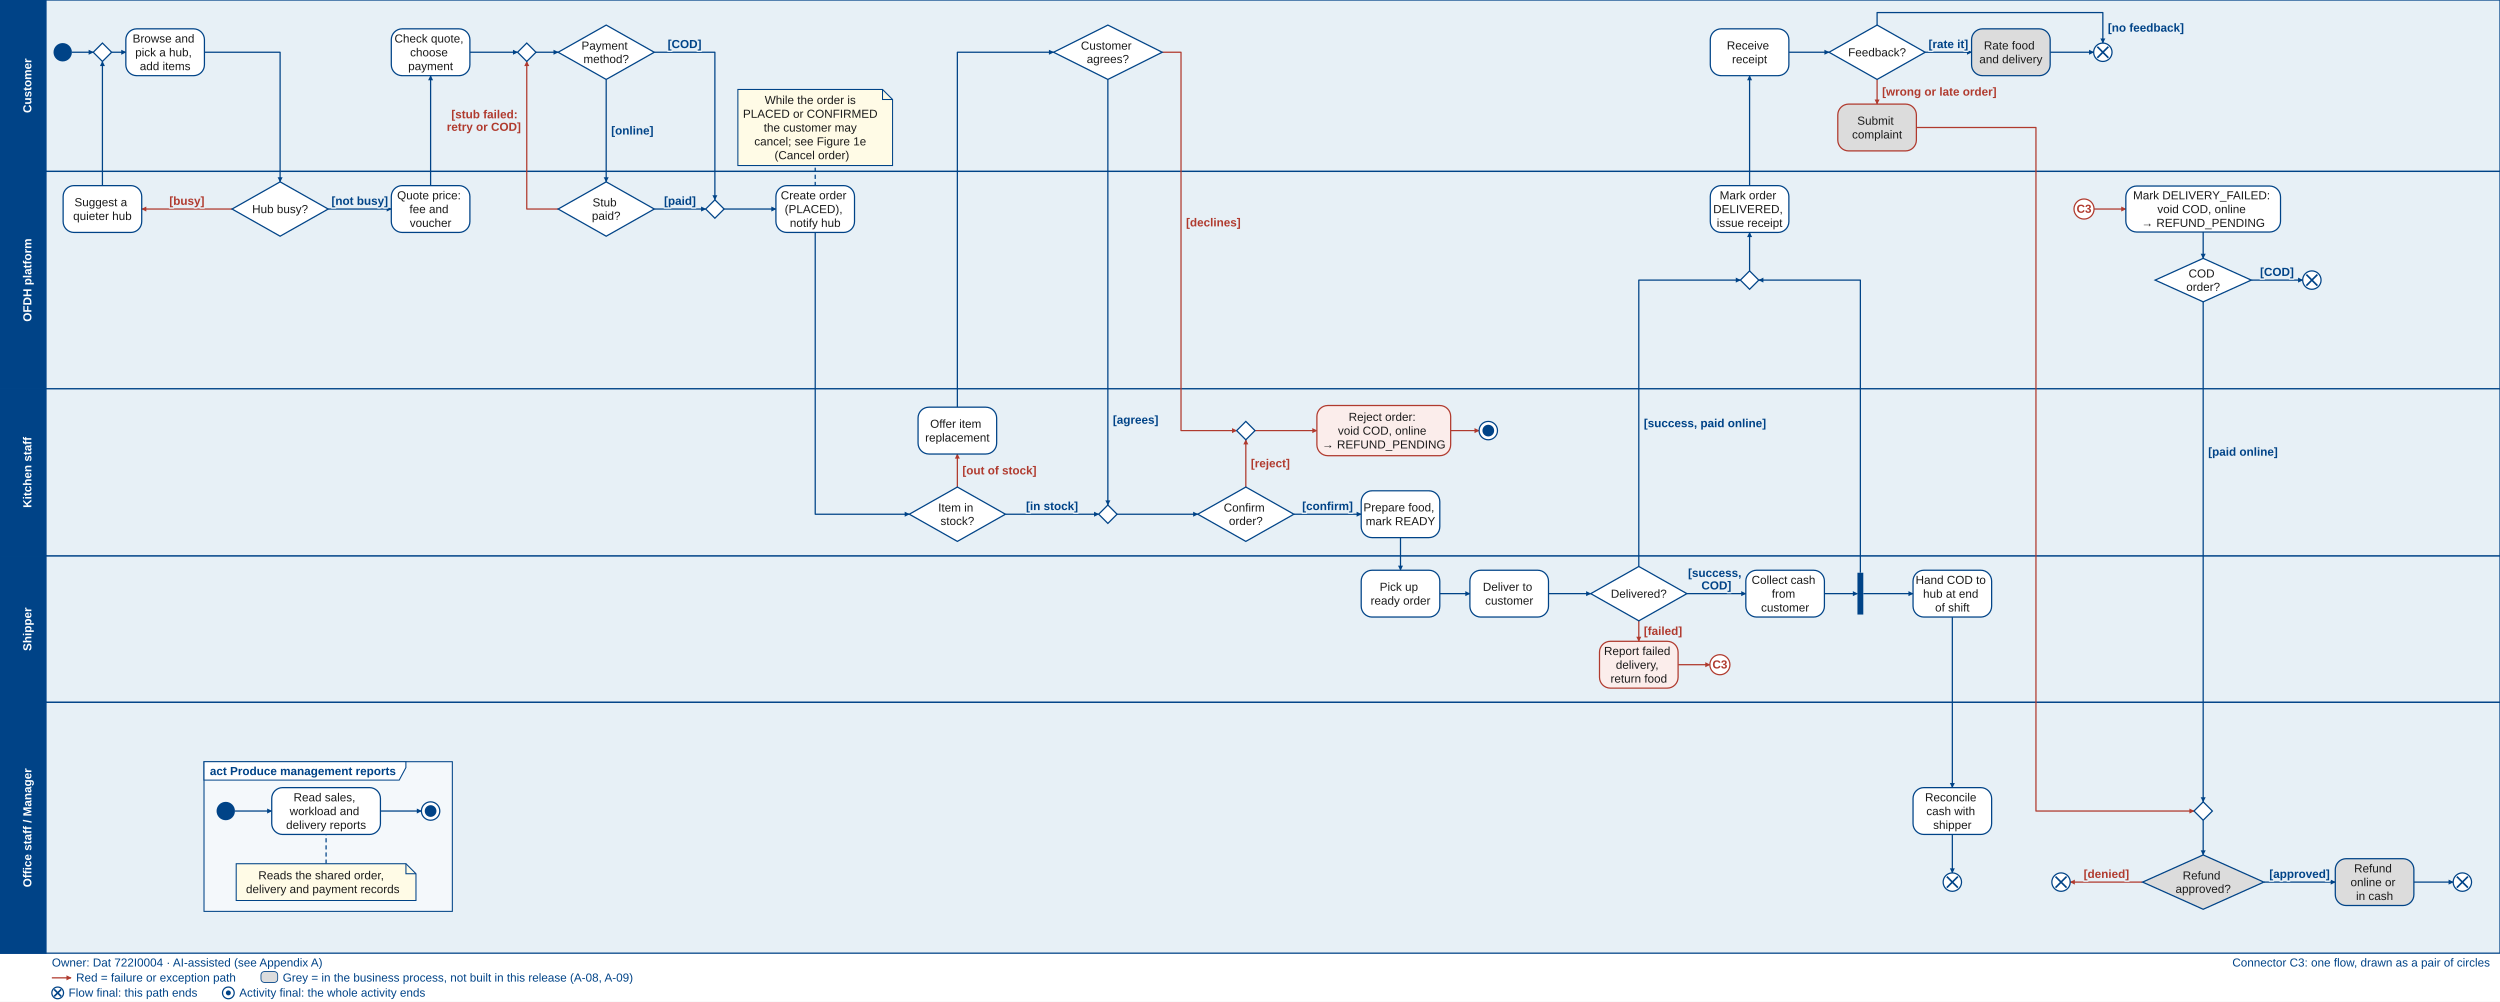
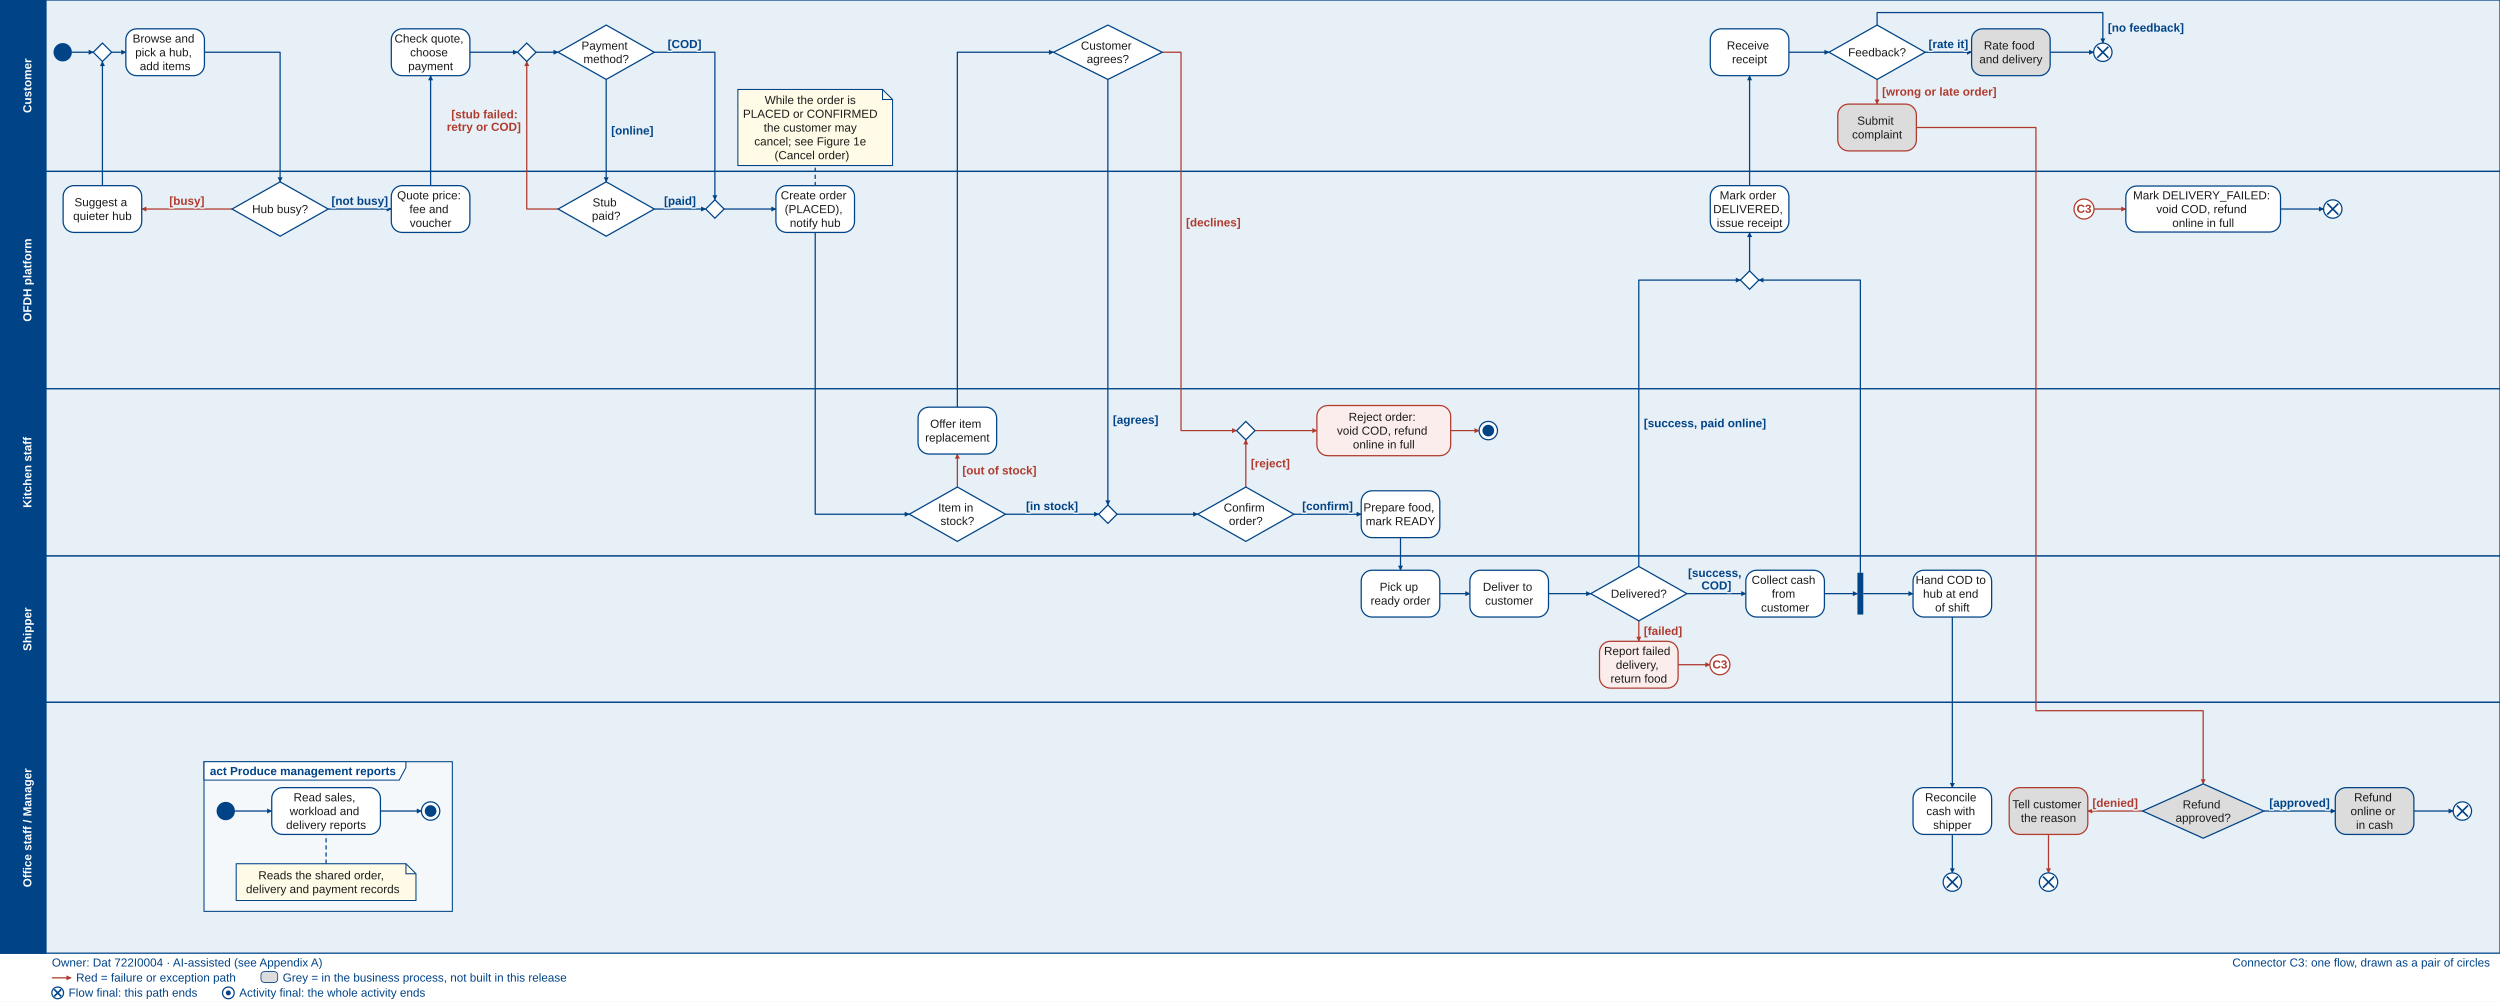
<svg xmlns="http://www.w3.org/2000/svg" width="5980" height="2396" viewBox="-20 0 5980 2396">
  <defs>
    <marker id="ab" viewBox="0 0 12 12" refX="11" refY="6" markerWidth="12" markerHeight="12" markerUnits="userSpaceOnUse" orient="auto">
      <path d="M0,0 L12,6 L0,12 z" fill="#004387" />
    </marker>
    <marker id="ar" viewBox="0 0 12 12" refX="11" refY="6" markerWidth="12" markerHeight="12" markerUnits="userSpaceOnUse" orient="auto">
      <path d="M0,0 L12,6 L0,12 z" fill="#B03A2E" />
    </marker>
  </defs>
  <rect x="-20" y="0" width="5980" height="2396" fill="#FFFFFF" />
  <rect x="-20" y="0" width="5980" height="410" fill="#E7F0F6" stroke="#004387" stroke-width="3" />
  <rect x="-20" y="0" width="110" height="410" fill="#004387" stroke="#004387" stroke-width="3" />
  <text transform="translate(45.0,205.0) rotate(-90)" font-family="Arial, Helvetica, sans-serif" font-size="28" font-weight="bold" fill="#FFFFFF" text-anchor="middle">
    <tspan x="0" dy="10.0">Customer</tspan>
  </text>
  <rect x="-20" y="410" width="5980" height="520" fill="#E7F0F6" stroke="#004387" stroke-width="3" />
  <rect x="-20" y="410" width="110" height="520" fill="#004387" stroke="#004387" stroke-width="3" />
  <text transform="translate(45.0,670.0) rotate(-90)" font-family="Arial, Helvetica, sans-serif" font-size="28" font-weight="bold" fill="#FFFFFF" text-anchor="middle">
    <tspan x="0" dy="10.0">OFDH platform</tspan>
  </text>
  <rect x="-20" y="930" width="5980" height="400" fill="#E7F0F6" stroke="#004387" stroke-width="3" />
  <rect x="-20" y="930" width="110" height="400" fill="#004387" stroke="#004387" stroke-width="3" />
  <text transform="translate(45.0,1130.0) rotate(-90)" font-family="Arial, Helvetica, sans-serif" font-size="28" font-weight="bold" fill="#FFFFFF" text-anchor="middle">
    <tspan x="0" dy="10.0">Kitchen staff</tspan>
  </text>
  <rect x="-20" y="1330" width="5980" height="350" fill="#E7F0F6" stroke="#004387" stroke-width="3" />
  <rect x="-20" y="1330" width="110" height="350" fill="#004387" stroke="#004387" stroke-width="3" />
  <text transform="translate(45.0,1505.0) rotate(-90)" font-family="Arial, Helvetica, sans-serif" font-size="28" font-weight="bold" fill="#FFFFFF" text-anchor="middle">
    <tspan x="0" dy="10.0">Shipper</tspan>
  </text>
  <rect x="-20" y="1680" width="5980" height="600" fill="#E7F0F6" stroke="#004387" stroke-width="3" />
  <rect x="-20" y="1680" width="110" height="600" fill="#004387" stroke="#004387" stroke-width="3" />
  <text transform="translate(45.0,1980.0) rotate(-90)" font-family="Arial, Helvetica, sans-serif" font-size="28" font-weight="bold" fill="#FFFFFF" text-anchor="middle">
    <tspan x="0" dy="10.0">Office staff / Manager</tspan>
  </text>
  <rect x="468.0" y="1822.0" width="594.0" height="358.0" fill="#FFFFFF" fill-opacity="0.55" stroke="#004387" stroke-width="2.5" />
  <polygon points="468.0,1822.0 950.891,1822.0 950.891,1836.0 934.891,1866.0 468.0,1866.0" fill="#FFFFFF" stroke="#004387" stroke-width="2.5" />
  <text x="482.0" y="1854.0" font-family="Arial, Helvetica, sans-serif" font-size="28" font-weight="bold" fill="#004387">act  Produce management reports</text>
  <path d="M152.0,125.0 L203.0,125.0" fill="none" stroke="#004387" stroke-width="3" marker-end="url(#ab)" stroke-linejoin="round" />
  <path d="M247.0,125.0 L281.0,125.0" fill="none" stroke="#004387" stroke-width="3" marker-end="url(#ab)" stroke-linejoin="round" />
  <path d="M469.0,125.0 L650.0,125.0 L650.0,435.0" fill="none" stroke="#004387" stroke-width="3" marker-end="url(#ab)" stroke-linejoin="round" />
  <path d="M535.0,500.0 L319.0,500.0" fill="none" stroke="#B03A2E" stroke-width="3" marker-end="url(#ar)" stroke-linejoin="round" />
  <path d="M225.0,444.0 L225.0,147.0" fill="none" stroke="#004387" stroke-width="3" marker-end="url(#ab)" stroke-linejoin="round" />
  <path d="M765.0,500.0 L916.0,500.0" fill="none" stroke="#004387" stroke-width="3" marker-end="url(#ab)" stroke-linejoin="round" />
  <path d="M1010.0,444.0 L1010.0,181.0" fill="none" stroke="#004387" stroke-width="3" marker-end="url(#ab)" stroke-linejoin="round" />
  <path d="M1104.0,125.0 L1218.0,125.0" fill="none" stroke="#004387" stroke-width="3" marker-end="url(#ab)" stroke-linejoin="round" />
  <path d="M1262.0,125.0 L1315.0,125.0" fill="none" stroke="#004387" stroke-width="3" marker-end="url(#ab)" stroke-linejoin="round" />
  <path d="M1430.0,190.0 L1430.0,435.0" fill="none" stroke="#004387" stroke-width="3" marker-end="url(#ab)" stroke-linejoin="round" />
  <path d="M1315.0,500.0 L1240.0,500.0 L1240.0,147.0" fill="none" stroke="#B03A2E" stroke-width="3" marker-end="url(#ar)" stroke-linejoin="round" />
  <path d="M1545.0,125.0 L1690.0,125.0 L1690.0,478.0" fill="none" stroke="#004387" stroke-width="3" marker-end="url(#ab)" stroke-linejoin="round" />
  <path d="M1545.0,500.0 L1668.0,500.0" fill="none" stroke="#004387" stroke-width="3" marker-end="url(#ab)" stroke-linejoin="round" />
  <path d="M1712.0,500.0 L1836.0,500.0" fill="none" stroke="#004387" stroke-width="3" marker-end="url(#ab)" stroke-linejoin="round" />
  <path d="M1930.0,214.0 L1930.0,556.0" fill="none" stroke="#004387" stroke-width="3" stroke-dasharray="10 7" stroke-linejoin="round" />
  <path d="M1930.0,556.0 L1930.0,1230.0 L2155.0,1230.0" fill="none" stroke="#004387" stroke-width="3" marker-end="url(#ab)" stroke-linejoin="round" />
  <path d="M2270.0,1165.0 L2270.0,1086.0" fill="none" stroke="#B03A2E" stroke-width="3" marker-end="url(#ar)" stroke-linejoin="round" />
  <path d="M2270.0,974.0 L2270.0,125.0 L2500.0,125.0" fill="none" stroke="#004387" stroke-width="3" marker-end="url(#ab)" stroke-linejoin="round" />
  <path d="M2385.0,1230.0 L2608.0,1230.0" fill="none" stroke="#004387" stroke-width="3" marker-end="url(#ab)" stroke-linejoin="round" />
  <path d="M2630.0,190.0 L2630.0,1208.0" fill="none" stroke="#004387" stroke-width="3" marker-end="url(#ab)" stroke-linejoin="round" />
  <path d="M2760.0,125.0 L2805.0,125.0 L2805.0,1030.0 L2938.0,1030.0" fill="none" stroke="#B03A2E" stroke-width="3" marker-end="url(#ar)" stroke-linejoin="round" />
  <path d="M2652.0,1230.0 L2845.0,1230.0" fill="none" stroke="#004387" stroke-width="3" marker-end="url(#ab)" stroke-linejoin="round" />
  <path d="M2960.0,1165.0 L2960.0,1052.0" fill="none" stroke="#B03A2E" stroke-width="3" marker-end="url(#ar)" stroke-linejoin="round" />
  <path d="M2982.0,1030.0 L3130.0,1030.0" fill="none" stroke="#B03A2E" stroke-width="3" marker-end="url(#ar)" stroke-linejoin="round" />
  <path d="M3450.0,1030.0 L3518.0,1030.0" fill="none" stroke="#B03A2E" stroke-width="3" marker-end="url(#ar)" stroke-linejoin="round" />
  <path d="M3075.0,1230.0 L3236.0,1230.0" fill="none" stroke="#004387" stroke-width="3" marker-end="url(#ab)" stroke-linejoin="round" />
  <path d="M3330.0,1286.0 L3330.0,1364.0" fill="none" stroke="#004387" stroke-width="3" marker-end="url(#ab)" stroke-linejoin="round" />
  <path d="M3424.0,1420.0 L3496.0,1420.0" fill="none" stroke="#004387" stroke-width="3" marker-end="url(#ab)" stroke-linejoin="round" />
  <path d="M3684.0,1420.0 L3785.0,1420.0" fill="none" stroke="#004387" stroke-width="3" marker-end="url(#ab)" stroke-linejoin="round" />
  <path d="M4015.0,1420.0 L4156.0,1420.0" fill="none" stroke="#004387" stroke-width="3" marker-end="url(#ab)" stroke-linejoin="round" />
  <path d="M3900.0,1355.0 L3900.0,670.0 L4143.0,670.0" fill="none" stroke="#004387" stroke-width="3" marker-end="url(#ab)" stroke-linejoin="round" />
  <path d="M3900.0,1485.0 L3900.0,1534.0" fill="none" stroke="#B03A2E" stroke-width="3" marker-end="url(#ar)" stroke-linejoin="round" />
  <path d="M4344.0,1420.0 L4423.0,1420.0" fill="none" stroke="#004387" stroke-width="3" marker-end="url(#ab)" stroke-linejoin="round" />
  <path d="M4437.0,1420.0 L4556.0,1420.0" fill="none" stroke="#004387" stroke-width="3" marker-end="url(#ab)" stroke-linejoin="round" />
  <path d="M4430.0,1370.0 L4430.0,670.0 L4187.0,670.0" fill="none" stroke="#004387" stroke-width="3" marker-end="url(#ab)" stroke-linejoin="round" />
  <path d="M4650.0,1476.0 L4650.0,1884.0" fill="none" stroke="#004387" stroke-width="3" marker-end="url(#ab)" stroke-linejoin="round" />
  <path d="M4650.0,1996.0 L4650.0,2088.0" fill="none" stroke="#004387" stroke-width="3" marker-end="url(#ab)" stroke-linejoin="round" />
  <path d="M3994.0,1590.0 L4070.0,1590.0" fill="none" stroke="#B03A2E" stroke-width="3" marker-end="url(#ar)" stroke-linejoin="round" />
  <path d="M4989.0,500.0 L5065.0,500.0" fill="none" stroke="#B03A2E" stroke-width="3" marker-end="url(#ar)" stroke-linejoin="round" />
  <path d="M4165.0,648.0 L4165.0,556.0" fill="none" stroke="#004387" stroke-width="3" marker-end="url(#ab)" stroke-linejoin="round" />
  <path d="M4165.0,444.0 L4165.0,181.0" fill="none" stroke="#004387" stroke-width="3" marker-end="url(#ab)" stroke-linejoin="round" />
  <path d="M4259.0,125.0 L4355.0,125.0" fill="none" stroke="#004387" stroke-width="3" marker-end="url(#ab)" stroke-linejoin="round" />
  <path d="M4585.0,125.0 L4696.0,125.0" fill="none" stroke="#004387" stroke-width="3" marker-end="url(#ab)" stroke-linejoin="round" />
  <path d="M4884.0,125.0 L4988.0,125.0" fill="none" stroke="#004387" stroke-width="3" marker-end="url(#ab)" stroke-linejoin="round" />
  <path d="M4470.0,60.0 L4470.0,30.0 L5010.0,30.0 L5010.0,103.0" fill="none" stroke="#004387" stroke-width="3" marker-end="url(#ab)" stroke-linejoin="round" />
  <path d="M4470.0,190.0 L4470.0,249.0" fill="none" stroke="#B03A2E" stroke-width="3" marker-end="url(#ar)" stroke-linejoin="round" />
-   <path d="M4564.0,305.0 L4850.0,305.0 L4850.0,1940.0 L5228.0,1940.0" fill="none" stroke="#B03A2E" stroke-width="3" marker-end="url(#ar)" stroke-linejoin="round" />
-   <path d="M5250.0,555.0 L5250.0,618.0" fill="none" stroke="#004387" stroke-width="3" marker-end="url(#ab)" stroke-linejoin="round" />
-   <path d="M5365.0,670.0 L5488.0,670.0" fill="none" stroke="#004387" stroke-width="3" marker-end="url(#ab)" stroke-linejoin="round" />
-   <path d="M5250.0,722.0 L5250.0,1918.0" fill="none" stroke="#004387" stroke-width="3" marker-end="url(#ab)" stroke-linejoin="round" />
-   <path d="M5250.0,1962.0 L5250.0,2045.0" fill="none" stroke="#004387" stroke-width="3" marker-end="url(#ab)" stroke-linejoin="round" />
-   <path d="M5395.0,2110.0 L5566.0,2110.0" fill="none" stroke="#004387" stroke-width="3" marker-end="url(#ab)" stroke-linejoin="round" />
-   <path d="M5754.0,2110.0 L5848.0,2110.0" fill="none" stroke="#004387" stroke-width="3" marker-end="url(#ab)" stroke-linejoin="round" />
-   <path d="M5105.0,2110.0 L4932.0,2110.0" fill="none" stroke="#B03A2E" stroke-width="3" marker-end="url(#ar)" stroke-linejoin="round" />
+   <path d="M4564.0,305.0 L4850.0,305.0 L4850.0,1700.0 L5250.0,1700.0 L5250.0,1875.0" fill="none" stroke="#B03A2E" stroke-width="3" marker-end="url(#ar)" stroke-linejoin="round" />
+   <path d="M5435.0,500.0 L5538.0,500.0" fill="none" stroke="#004387" stroke-width="3" marker-end="url(#ab)" stroke-linejoin="round" />
+   <path d="M5395.0,1940.0 L5566.0,1940.0" fill="none" stroke="#004387" stroke-width="3" marker-end="url(#ab)" stroke-linejoin="round" />
+   <path d="M5754.0,1940.0 L5848.0,1940.0" fill="none" stroke="#004387" stroke-width="3" marker-end="url(#ab)" stroke-linejoin="round" />
+   <path d="M5105.0,1940.0 L4974.0,1940.0" fill="none" stroke="#B03A2E" stroke-width="3" marker-end="url(#ar)" stroke-linejoin="round" />
+   <path d="M4880.0,1996.0 L4880.0,2088.0" fill="none" stroke="#B03A2E" stroke-width="3" marker-end="url(#ar)" stroke-linejoin="round" />
  <path d="M542.0,1940.0 L630.0,1940.0" fill="none" stroke="#004387" stroke-width="3" marker-end="url(#ab)" stroke-linejoin="round" />
  <path d="M890.0,1940.0 L988.0,1940.0" fill="none" stroke="#004387" stroke-width="3" marker-end="url(#ab)" stroke-linejoin="round" />
  <path d="M760.0,2066.0 L760.0,1996.0" fill="none" stroke="#004387" stroke-width="3" stroke-dasharray="10 7" stroke-linejoin="round" />
  <circle cx="130" cy="125" r="22.0" fill="#004387" />
  <polygon points="225,103.0 247.0,125 225,147.0 203.0,125" fill="#FFFFFF" stroke="#004387" stroke-width="3" />
  <rect x="281.0" y="69.0" width="188" height="112" rx="26" fill="#FFFFFF" stroke="#004387" stroke-width="3" />
  <text x="375" y="101.8" font-family="Arial, Helvetica, sans-serif" font-size="28" fill="#1B1B1B" text-anchor="middle" font-weight="normal">
    <tspan x="375" dy="0">Browse and</tspan>
    <tspan x="375" dy="33">pick a hub,</tspan>
    <tspan x="375" dy="33">add items</tspan>
  </text>
  <rect x="131.0" y="444.0" width="188" height="112" rx="26" fill="#FFFFFF" stroke="#004387" stroke-width="3" />
  <text x="225" y="493.3" font-family="Arial, Helvetica, sans-serif" font-size="28" fill="#1B1B1B" text-anchor="middle" font-weight="normal">
    <tspan x="225" dy="0">Suggest a</tspan>
    <tspan x="225" dy="33">quieter hub</tspan>
  </text>
  <polygon points="650,435.0 765.0,500 650,565.0 535.0,500" fill="#FFFFFF" stroke="#004387" stroke-width="3" />
  <text x="650" y="509.8" font-family="Arial, Helvetica, sans-serif" font-size="28" fill="#1B1B1B" text-anchor="middle" font-weight="normal">
    <tspan x="650" dy="0">Hub busy?</tspan>
  </text>
  <rect x="916.0" y="444.0" width="188" height="112" rx="26" fill="#FFFFFF" stroke="#004387" stroke-width="3" />
  <text x="1010" y="476.8" font-family="Arial, Helvetica, sans-serif" font-size="28" fill="#1B1B1B" text-anchor="middle" font-weight="normal">
    <tspan x="1010" dy="0">Quote price:</tspan>
    <tspan x="1010" dy="33">fee and</tspan>
    <tspan x="1010" dy="33">voucher</tspan>
  </text>
  <rect x="916.0" y="69.0" width="188" height="112" rx="26" fill="#FFFFFF" stroke="#004387" stroke-width="3" />
  <text x="1010" y="101.8" font-family="Arial, Helvetica, sans-serif" font-size="28" fill="#1B1B1B" text-anchor="middle" font-weight="normal">
    <tspan x="1010" dy="0">Check quote,</tspan>
    <tspan x="1010" dy="33">choose</tspan>
    <tspan x="1010" dy="33">payment</tspan>
  </text>
  <polygon points="1240,103.0 1262.0,125 1240,147.0 1218.0,125" fill="#FFFFFF" stroke="#004387" stroke-width="3" />
  <polygon points="1430,60.0 1545.0,125 1430,190.0 1315.0,125" fill="#FFFFFF" stroke="#004387" stroke-width="3" />
  <text x="1430" y="118.8" font-family="Arial, Helvetica, sans-serif" font-size="28" fill="#1B1B1B" text-anchor="middle" font-weight="normal">
    <tspan x="1430" dy="0">Payment</tspan>
    <tspan x="1430" dy="32">method?</tspan>
  </text>
  <polygon points="1430,435.0 1545.0,500 1430,565.0 1315.0,500" fill="#FFFFFF" stroke="#004387" stroke-width="3" />
  <text x="1430" y="493.8" font-family="Arial, Helvetica, sans-serif" font-size="28" fill="#1B1B1B" text-anchor="middle" font-weight="normal">
    <tspan x="1430" dy="0">Stub</tspan>
    <tspan x="1430" dy="32">paid?</tspan>
  </text>
  <polygon points="1690,478.0 1712.0,500 1690,522.0 1668.0,500" fill="#FFFFFF" stroke="#004387" stroke-width="3" />
  <rect x="1836.0" y="444.0" width="188" height="112" rx="26" fill="#FFFFFF" stroke="#004387" stroke-width="3" />
  <text x="1930" y="476.8" font-family="Arial, Helvetica, sans-serif" font-size="28" fill="#1B1B1B" text-anchor="middle" font-weight="normal">
    <tspan x="1930" dy="0">Create order</tspan>
    <tspan x="1930" dy="33">(PLACED),</tspan>
    <tspan x="1930" dy="33">notify hub</tspan>
  </text>
  <polygon points="1745.0,214.0 2091.0,214.0 2115.0,238.0 2115.0,396.0 1745.0,396.0" fill="#FFFBE6" stroke="#004387" stroke-width="2.5" />
  <path d="M2091.0,214.0 L2091.0,238.0 L2115.0,238.0" fill="none" stroke="#004387" stroke-width="2.5" />
  <text x="1922" y="248.8" font-family="Arial, Helvetica, sans-serif" font-size="28" fill="#1B1B1B" text-anchor="middle" font-weight="normal">
    <tspan x="1922" dy="0">While the order is</tspan>
    <tspan x="1922" dy="33">PLACED or CONFIRMED</tspan>
    <tspan x="1922" dy="33">the customer may</tspan>
    <tspan x="1922" dy="33">cancel; see Figure 1e</tspan>
    <tspan x="1922" dy="33">(Cancel order)</tspan>
  </text>
  <polygon points="2270,1165.0 2385.0,1230 2270,1295.0 2155.0,1230" fill="#FFFFFF" stroke="#004387" stroke-width="3" />
  <text x="2270" y="1223.8" font-family="Arial, Helvetica, sans-serif" font-size="28" fill="#1B1B1B" text-anchor="middle" font-weight="normal">
    <tspan x="2270" dy="0">Item in</tspan>
    <tspan x="2270" dy="32">stock?</tspan>
  </text>
  <rect x="2176.0" y="974.0" width="188" height="112" rx="26" fill="#FFFFFF" stroke="#004387" stroke-width="3" />
  <text x="2270" y="1023.3" font-family="Arial, Helvetica, sans-serif" font-size="28" fill="#1B1B1B" text-anchor="middle" font-weight="normal">
    <tspan x="2270" dy="0">Offer item</tspan>
    <tspan x="2270" dy="33">replacement</tspan>
  </text>
  <polygon points="2630,60.0 2760.0,125 2630,190.0 2500.0,125" fill="#FFFFFF" stroke="#004387" stroke-width="3" />
  <text x="2630" y="118.8" font-family="Arial, Helvetica, sans-serif" font-size="28" fill="#1B1B1B" text-anchor="middle" font-weight="normal">
    <tspan x="2630" dy="0">Customer</tspan>
    <tspan x="2630" dy="32">agrees?</tspan>
  </text>
  <polygon points="2630,1208.0 2652.0,1230 2630,1252.0 2608.0,1230" fill="#FFFFFF" stroke="#004387" stroke-width="3" />
  <polygon points="2960,1165.0 3075.0,1230 2960,1295.0 2845.0,1230" fill="#FFFFFF" stroke="#004387" stroke-width="3" />
  <text x="2960" y="1223.8" font-family="Arial, Helvetica, sans-serif" font-size="28" fill="#1B1B1B" text-anchor="middle" font-weight="normal">
    <tspan x="2960" dy="0">Confirm</tspan>
    <tspan x="2960" dy="32">order?</tspan>
  </text>
  <polygon points="2960,1008.0 2982.0,1030 2960,1052.0 2938.0,1030" fill="#FFFFFF" stroke="#004387" stroke-width="3" />
  <rect x="3130.0" y="970.0" width="320" height="120" rx="26" fill="#FBEDEB" stroke="#B03A2E" stroke-width="3" />
  <text x="3290" y="1006.8" font-family="Arial, Helvetica, sans-serif" font-size="28" fill="#1B1B1B" text-anchor="middle" font-weight="normal">
    <tspan x="3290" dy="0">Reject order:</tspan>
-     <tspan x="3290" dy="33">void COD, online</tspan>
-     <tspan x="3290" dy="33">→ REFUND_PENDING</tspan>
+     <tspan x="3290" dy="33">void COD, refund</tspan>
+     <tspan x="3290" dy="33">online in full</tspan>
  </text>
  <circle cx="3540" cy="1030" r="22.0" fill="#FFFFFF" stroke="#004387" stroke-width="3" />
  <circle cx="3540" cy="1030" r="14.0" fill="#004387" />
  <rect x="3236.0" y="1174.0" width="188" height="112" rx="26" fill="#FFFFFF" stroke="#004387" stroke-width="3" />
  <text x="3330" y="1223.3" font-family="Arial, Helvetica, sans-serif" font-size="28" fill="#1B1B1B" text-anchor="middle" font-weight="normal">
    <tspan x="3330" dy="0">Prepare food,</tspan>
    <tspan x="3330" dy="33">mark READY</tspan>
  </text>
  <rect x="3236.0" y="1364.0" width="188" height="112" rx="26" fill="#FFFFFF" stroke="#004387" stroke-width="3" />
  <text x="3330" y="1413.3" font-family="Arial, Helvetica, sans-serif" font-size="28" fill="#1B1B1B" text-anchor="middle" font-weight="normal">
    <tspan x="3330" dy="0">Pick up</tspan>
    <tspan x="3330" dy="33">ready order</tspan>
  </text>
  <rect x="3496.0" y="1364.0" width="188" height="112" rx="26" fill="#FFFFFF" stroke="#004387" stroke-width="3" />
  <text x="3590" y="1413.3" font-family="Arial, Helvetica, sans-serif" font-size="28" fill="#1B1B1B" text-anchor="middle" font-weight="normal">
    <tspan x="3590" dy="0">Deliver to</tspan>
    <tspan x="3590" dy="33">customer</tspan>
  </text>
  <polygon points="3900,1355.0 4015.0,1420 3900,1485.0 3785.0,1420" fill="#FFFFFF" stroke="#004387" stroke-width="3" />
  <text x="3900" y="1429.8" font-family="Arial, Helvetica, sans-serif" font-size="28" fill="#1B1B1B" text-anchor="middle" font-weight="normal">
    <tspan x="3900" dy="0">Delivered?</tspan>
  </text>
  <rect x="4156.0" y="1364.0" width="188" height="112" rx="26" fill="#FFFFFF" stroke="#004387" stroke-width="3" />
  <text x="4250" y="1396.8" font-family="Arial, Helvetica, sans-serif" font-size="28" fill="#1B1B1B" text-anchor="middle" font-weight="normal">
    <tspan x="4250" dy="0">Collect cash</tspan>
    <tspan x="4250" dy="33">from</tspan>
    <tspan x="4250" dy="33">customer</tspan>
  </text>
  <rect x="4423.0" y="1370.0" width="14" height="100" fill="#004387" />
  <rect x="4556.0" y="1364.0" width="188" height="112" rx="26" fill="#FFFFFF" stroke="#004387" stroke-width="3" />
  <text x="4650" y="1396.8" font-family="Arial, Helvetica, sans-serif" font-size="28" fill="#1B1B1B" text-anchor="middle" font-weight="normal">
    <tspan x="4650" dy="0">Hand COD to</tspan>
    <tspan x="4650" dy="33">hub at end</tspan>
    <tspan x="4650" dy="33">of shift</tspan>
  </text>
  <rect x="3806.0" y="1534.0" width="188" height="112" rx="26" fill="#FBEDEB" stroke="#B03A2E" stroke-width="3" />
  <text x="3900" y="1566.8" font-family="Arial, Helvetica, sans-serif" font-size="28" fill="#1B1B1B" text-anchor="middle" font-weight="normal">
    <tspan x="3900" dy="0">Report failed</tspan>
    <tspan x="3900" dy="33">delivery,</tspan>
    <tspan x="3900" dy="33">return food</tspan>
  </text>
  <rect x="4556.0" y="1884.0" width="188" height="112" rx="26" fill="#FFFFFF" stroke="#004387" stroke-width="3" />
  <text x="4650" y="1916.8" font-family="Arial, Helvetica, sans-serif" font-size="28" fill="#1B1B1B" text-anchor="middle" font-weight="normal">
    <tspan x="4650" dy="0">Reconcile</tspan>
    <tspan x="4650" dy="33">cash with</tspan>
    <tspan x="4650" dy="33">shipper</tspan>
  </text>
  <circle cx="4650" cy="2110" r="22.0" fill="#FFFFFF" stroke="#004387" stroke-width="3" />
  <path d="M4636.8,2096.8 L4663.2,2123.2 M4636.8,2123.2 L4663.2,2096.8" stroke="#004387" stroke-width="4" />
  <polygon points="4165,648.0 4187.0,670 4165,692.0 4143.0,670" fill="#FFFFFF" stroke="#004387" stroke-width="3" />
  <rect x="4071.0" y="444.0" width="188" height="112" rx="26" fill="#FFFFFF" stroke="#004387" stroke-width="3" />
  <text x="4165" y="476.8" font-family="Arial, Helvetica, sans-serif" font-size="28" fill="#1B1B1B" text-anchor="middle" font-weight="normal">
    <tspan x="4165" dy="0">Mark order</tspan>
    <tspan x="4165" dy="33">DELIVERED,</tspan>
    <tspan x="4165" dy="33">issue receipt</tspan>
  </text>
  <rect x="4071.0" y="69.0" width="188" height="112" rx="26" fill="#FFFFFF" stroke="#004387" stroke-width="3" />
  <text x="4165" y="118.3" font-family="Arial, Helvetica, sans-serif" font-size="28" fill="#1B1B1B" text-anchor="middle" font-weight="normal">
    <tspan x="4165" dy="0">Receive</tspan>
    <tspan x="4165" dy="33">receipt</tspan>
  </text>
  <polygon points="4470,60.0 4585.0,125 4470,190.0 4355.0,125" fill="#FFFFFF" stroke="#004387" stroke-width="3" />
  <text x="4470" y="134.8" font-family="Arial, Helvetica, sans-serif" font-size="28" fill="#1B1B1B" text-anchor="middle" font-weight="normal">
    <tspan x="4470" dy="0">Feedback?</tspan>
  </text>
  <rect x="4696.0" y="69.0" width="188" height="112" rx="26" fill="#DCDCDC" stroke="#004387" stroke-width="3" />
  <text x="4790" y="118.3" font-family="Arial, Helvetica, sans-serif" font-size="28" fill="#1B1B1B" text-anchor="middle" font-weight="normal">
    <tspan x="4790" dy="0">Rate food</tspan>
    <tspan x="4790" dy="33">and delivery</tspan>
  </text>
  <circle cx="5010" cy="125" r="22.0" fill="#FFFFFF" stroke="#004387" stroke-width="3" />
  <path d="M4996.8,111.8 L5023.2,138.2 M4996.8,138.2 L5023.2,111.8" stroke="#004387" stroke-width="4" />
  <rect x="4376.0" y="249.0" width="188" height="112" rx="26" fill="#DCDCDC" stroke="#B03A2E" stroke-width="3" />
  <text x="4470" y="298.3" font-family="Arial, Helvetica, sans-serif" font-size="28" fill="#1B1B1B" text-anchor="middle" font-weight="normal">
    <tspan x="4470" dy="0">Submit</tspan>
    <tspan x="4470" dy="33">complaint</tspan>
  </text>
  <rect x="5065.0" y="445.0" width="370" height="110" rx="26" fill="#FFFFFF" stroke="#004387" stroke-width="3" />
  <text x="5250" y="476.8" font-family="Arial, Helvetica, sans-serif" font-size="28" fill="#1B1B1B" text-anchor="middle" font-weight="normal">
    <tspan x="5250" dy="0">Mark DELIVERY_FAILED:</tspan>
-     <tspan x="5250" dy="33">void COD, online</tspan>
-     <tspan x="5250" dy="33">→ REFUND_PENDING</tspan>
-   </text>
-   <polygon points="5250,618.0 5365.0,670 5250,722.0 5135.0,670" fill="#FFFFFF" stroke="#004387" stroke-width="3" />
-   <text x="5250" y="663.8" font-family="Arial, Helvetica, sans-serif" font-size="28" fill="#1B1B1B" text-anchor="middle" font-weight="normal">
-     <tspan x="5250" dy="0">COD</tspan>
-     <tspan x="5250" dy="32">order?</tspan>
-   </text>
-   <circle cx="5510" cy="670" r="22.0" fill="#FFFFFF" stroke="#004387" stroke-width="3" />
-   <path d="M5496.8,656.8 L5523.2,683.2 M5496.8,683.2 L5523.2,656.8" stroke="#004387" stroke-width="4" />
-   <polygon points="5250,1918.0 5272.0,1940 5250,1962.0 5228.0,1940" fill="#FFFFFF" stroke="#004387" stroke-width="3" />
-   <polygon points="5250,2045.0 5395.0,2110 5250,2175.0 5105.0,2110" fill="#DCDCDC" stroke="#004387" stroke-width="3" />
-   <text x="5250" y="2103.8" font-family="Arial, Helvetica, sans-serif" font-size="28" fill="#1B1B1B" text-anchor="middle" font-weight="normal">
+     <tspan x="5250" dy="33">void COD, refund</tspan>
+     <tspan x="5250" dy="33">online in full</tspan>
+   </text>
+   <circle cx="5560" cy="500" r="22.0" fill="#FFFFFF" stroke="#004387" stroke-width="3" />
+   <path d="M5546.8,486.8 L5573.2,513.2 M5546.8,513.2 L5573.2,486.8" stroke="#004387" stroke-width="4" />
+   <polygon points="5250,1875.0 5395.0,1940 5250,2005.0 5105.0,1940" fill="#DCDCDC" stroke="#004387" stroke-width="3" />
+   <text x="5250" y="1933.8" font-family="Arial, Helvetica, sans-serif" font-size="28" fill="#1B1B1B" text-anchor="middle" font-weight="normal">
    <tspan x="5250" dy="0">Refund</tspan>
    <tspan x="5250" dy="32">approved?</tspan>
  </text>
-   <rect x="5566.0" y="2054.0" width="188" height="112" rx="26" fill="#DCDCDC" stroke="#004387" stroke-width="3" />
-   <text x="5660" y="2086.8" font-family="Arial, Helvetica, sans-serif" font-size="28" fill="#1B1B1B" text-anchor="middle" font-weight="normal">
+   <rect x="5566.0" y="1884.0" width="188" height="112" rx="26" fill="#DCDCDC" stroke="#004387" stroke-width="3" />
+   <text x="5660" y="1916.8" font-family="Arial, Helvetica, sans-serif" font-size="28" fill="#1B1B1B" text-anchor="middle" font-weight="normal">
    <tspan x="5660" dy="0">Refund</tspan>
    <tspan x="5660" dy="33">online or</tspan>
    <tspan x="5660" dy="33">in cash</tspan>
  </text>
-   <circle cx="5870" cy="2110" r="22.0" fill="#FFFFFF" stroke="#004387" stroke-width="3" />
-   <path d="M5856.8,2096.8 L5883.2,2123.2 M5856.8,2123.2 L5883.2,2096.8" stroke="#004387" stroke-width="4" />
-   <circle cx="4910" cy="2110" r="22.0" fill="#FFFFFF" stroke="#004387" stroke-width="3" />
-   <path d="M4896.8,2096.8 L4923.2,2123.2 M4896.8,2123.2 L4923.2,2096.8" stroke="#004387" stroke-width="4" />
+   <circle cx="5870" cy="1940" r="22.0" fill="#FFFFFF" stroke="#004387" stroke-width="3" />
+   <path d="M5856.8,1926.8 L5883.2,1953.2 M5856.8,1953.2 L5883.2,1926.8" stroke="#004387" stroke-width="4" />
+   <rect x="4786.0" y="1884.0" width="188" height="112" rx="26" fill="#DCDCDC" stroke="#B03A2E" stroke-width="3" />
+   <text x="4880" y="1933.3" font-family="Arial, Helvetica, sans-serif" font-size="28" fill="#1B1B1B" text-anchor="middle" font-weight="normal">
+     <tspan x="4880" dy="0">Tell customer</tspan>
+     <tspan x="4880" dy="33">the reason</tspan>
+   </text>
+   <circle cx="4880" cy="2110" r="22.0" fill="#FFFFFF" stroke="#004387" stroke-width="3" />
+   <path d="M4866.8,2096.8 L4893.2,2123.2 M4866.8,2123.2 L4893.2,2096.8" stroke="#004387" stroke-width="4" />
  <circle cx="520" cy="1940" r="22.0" fill="#004387" />
  <rect x="630.0" y="1884.0" width="260" height="112" rx="26" fill="#FFFFFF" stroke="#004387" stroke-width="3" />
  <text x="760" y="1916.8" font-family="Arial, Helvetica, sans-serif" font-size="28" fill="#1B1B1B" text-anchor="middle" font-weight="normal">
    <tspan x="760" dy="0">Read sales,</tspan>
    <tspan x="760" dy="33">workload and</tspan>
    <tspan x="760" dy="33">delivery reports</tspan>
  </text>
  <circle cx="1010" cy="1940" r="22.0" fill="#FFFFFF" stroke="#004387" stroke-width="3" />
  <circle cx="1010" cy="1940" r="14.0" fill="#004387" />
  <polygon points="545.0,2066.0 951.0,2066.0 975.0,2090.0 975.0,2154.0 545.0,2154.0" fill="#FFFBE6" stroke="#004387" stroke-width="2.5" />
  <path d="M951.0,2066.0 L951.0,2090.0 L975.0,2090.0" fill="none" stroke="#004387" stroke-width="2.5" />
  <text x="752" y="2103.3" font-family="Arial, Helvetica, sans-serif" font-size="28" fill="#1B1B1B" text-anchor="middle" font-weight="normal">
    <tspan x="752" dy="0">Reads the shared order,</tspan>
    <tspan x="752" dy="33">delivery and payment records</tspan>
  </text>
  <circle cx="4094.0" cy="1590.0" r="24" fill="#FFFFFF" stroke="#B03A2E" stroke-width="3" />
  <text x="4094.0" y="1599.0" font-family="Arial, Helvetica, sans-serif" font-size="28" font-weight="bold" fill="#B03A2E" text-anchor="middle">C3</text>
  <circle cx="4965.0" cy="500.0" r="24" fill="#FFFFFF" stroke="#B03A2E" stroke-width="3" />
  <text x="4965.0" y="509.0" font-family="Arial, Helvetica, sans-serif" font-size="28" font-weight="bold" fill="#B03A2E" text-anchor="middle">C3</text>
  <text x="427.0" y="490.0" font-family="Arial, Helvetica, sans-serif" font-size="28" font-weight="bold" fill="#B03A2E" text-anchor="middle" stroke="#E7F0F6" stroke-width="7" stroke-linejoin="round" paint-order="stroke">
    <tspan x="427.0" dy="0">[busy]</tspan>
  </text>
  <text x="840.5" y="490.0" font-family="Arial, Helvetica, sans-serif" font-size="28" font-weight="bold" fill="#004387" text-anchor="middle" stroke="#E7F0F6" stroke-width="7" stroke-linejoin="round" paint-order="stroke">
    <tspan x="840.5" dy="0">[not busy]</tspan>
  </text>
  <text x="1442.0" y="321.8" font-family="Arial, Helvetica, sans-serif" font-size="28" font-weight="bold" fill="#004387" text-anchor="start" stroke="#E7F0F6" stroke-width="7" stroke-linejoin="round" paint-order="stroke">
    <tspan x="1442.0" dy="0">[online]</tspan>
  </text>
  <text x="1226.0" y="283.0" font-family="Arial, Helvetica, sans-serif" font-size="28" font-weight="bold" fill="#B03A2E" text-anchor="end" stroke="#E7F0F6" stroke-width="7" stroke-linejoin="round" paint-order="stroke">
    <tspan x="1226.0" dy="0">[stub failed:</tspan>
    <tspan x="1226.0" dy="30">retry or COD]</tspan>
  </text>
  <text x="1617.5" y="115.0" font-family="Arial, Helvetica, sans-serif" font-size="28" font-weight="bold" fill="#004387" text-anchor="middle" stroke="#E7F0F6" stroke-width="7" stroke-linejoin="round" paint-order="stroke">
    <tspan x="1617.5" dy="0">[COD]</tspan>
  </text>
  <text x="1606.5" y="490.0" font-family="Arial, Helvetica, sans-serif" font-size="28" font-weight="bold" fill="#004387" text-anchor="middle" stroke="#E7F0F6" stroke-width="7" stroke-linejoin="round" paint-order="stroke">
    <tspan x="1606.5" dy="0">[paid]</tspan>
  </text>
  <text x="2282.0" y="1134.8" font-family="Arial, Helvetica, sans-serif" font-size="28" font-weight="bold" fill="#B03A2E" text-anchor="start" stroke="#E7F0F6" stroke-width="7" stroke-linejoin="round" paint-order="stroke">
    <tspan x="2282.0" dy="0">[out of stock]</tspan>
  </text>
  <text x="2496.5" y="1220.0" font-family="Arial, Helvetica, sans-serif" font-size="28" font-weight="bold" fill="#004387" text-anchor="middle" stroke="#E7F0F6" stroke-width="7" stroke-linejoin="round" paint-order="stroke">
    <tspan x="2496.5" dy="0">[in stock]</tspan>
  </text>
  <text x="2642.0" y="1013.7" font-family="Arial, Helvetica, sans-serif" font-size="28" font-weight="bold" fill="#004387" text-anchor="start" stroke="#E7F0F6" stroke-width="7" stroke-linejoin="round" paint-order="stroke">
    <tspan x="2642.0" dy="0">[agrees]</tspan>
  </text>
  <text x="2817.0" y="541.6" font-family="Arial, Helvetica, sans-serif" font-size="28" font-weight="bold" fill="#B03A2E" text-anchor="start" stroke="#E7F0F6" stroke-width="7" stroke-linejoin="round" paint-order="stroke">
    <tspan x="2817.0" dy="0">[declines]</tspan>
  </text>
  <text x="2972.0" y="1117.8" font-family="Arial, Helvetica, sans-serif" font-size="28" font-weight="bold" fill="#B03A2E" text-anchor="start" stroke="#E7F0F6" stroke-width="7" stroke-linejoin="round" paint-order="stroke">
    <tspan x="2972.0" dy="0">[reject]</tspan>
  </text>
  <text x="3155.5" y="1220.0" font-family="Arial, Helvetica, sans-serif" font-size="28" font-weight="bold" fill="#004387" text-anchor="middle" stroke="#E7F0F6" stroke-width="7" stroke-linejoin="round" paint-order="stroke">
    <tspan x="3155.5" dy="0">[confirm]</tspan>
  </text>
  <text x="4085.5" y="1380.0" font-family="Arial, Helvetica, sans-serif" font-size="28" font-weight="bold" fill="#004387" text-anchor="middle" stroke="#E7F0F6" stroke-width="7" stroke-linejoin="round" paint-order="stroke">
    <tspan x="4085.5" dy="0">[success,</tspan>
    <tspan x="4085.5" dy="30">COD]</tspan>
  </text>
  <text x="3912.0" y="1021.8" font-family="Arial, Helvetica, sans-serif" font-size="28" font-weight="bold" fill="#004387" text-anchor="start" stroke="#E7F0F6" stroke-width="7" stroke-linejoin="round" paint-order="stroke">
    <tspan x="3912.0" dy="0">[success, paid online]</tspan>
  </text>
  <text x="3912.0" y="1518.8" font-family="Arial, Helvetica, sans-serif" font-size="28" font-weight="bold" fill="#B03A2E" text-anchor="start" stroke="#E7F0F6" stroke-width="7" stroke-linejoin="round" paint-order="stroke">
    <tspan x="3912.0" dy="0">[failed]</tspan>
  </text>
  <text x="4640.5" y="115.0" font-family="Arial, Helvetica, sans-serif" font-size="28" font-weight="bold" fill="#004387" text-anchor="middle" stroke="#E7F0F6" stroke-width="7" stroke-linejoin="round" paint-order="stroke">
    <tspan x="4640.5" dy="0">[rate it]</tspan>
  </text>
  <text x="5022.0" y="75.8" font-family="Arial, Helvetica, sans-serif" font-size="28" font-weight="bold" fill="#004387" text-anchor="start" stroke="#E7F0F6" stroke-width="7" stroke-linejoin="round" paint-order="stroke">
    <tspan x="5022.0" dy="0">[no feedback]</tspan>
  </text>
  <text x="4482.0" y="228.8" font-family="Arial, Helvetica, sans-serif" font-size="28" font-weight="bold" fill="#B03A2E" text-anchor="start" stroke="#E7F0F6" stroke-width="7" stroke-linejoin="round" paint-order="stroke">
    <tspan x="4482.0" dy="0">[wrong or late order]</tspan>
  </text>
-   <text x="5426.5" y="660.0" font-family="Arial, Helvetica, sans-serif" font-size="28" font-weight="bold" fill="#004387" text-anchor="middle" stroke="#E7F0F6" stroke-width="7" stroke-linejoin="round" paint-order="stroke">
-     <tspan x="5426.5" dy="0">[COD]</tspan>
-   </text>
-   <text x="5262.0" y="1090.1" font-family="Arial, Helvetica, sans-serif" font-size="28" font-weight="bold" fill="#004387" text-anchor="start" stroke="#E7F0F6" stroke-width="7" stroke-linejoin="round" paint-order="stroke">
-     <tspan x="5262.0" dy="0">[paid online]</tspan>
-   </text>
-   <text x="5480.5" y="2100.0" font-family="Arial, Helvetica, sans-serif" font-size="28" font-weight="bold" fill="#004387" text-anchor="middle" stroke="#E7F0F6" stroke-width="7" stroke-linejoin="round" paint-order="stroke">
+   <text x="5480.5" y="1930.0" font-family="Arial, Helvetica, sans-serif" font-size="28" font-weight="bold" fill="#004387" text-anchor="middle" stroke="#E7F0F6" stroke-width="7" stroke-linejoin="round" paint-order="stroke">
    <tspan x="5480.5" dy="0">[approved]</tspan>
  </text>
-   <text x="5018.5" y="2100.0" font-family="Arial, Helvetica, sans-serif" font-size="28" font-weight="bold" fill="#B03A2E" text-anchor="middle" stroke="#E7F0F6" stroke-width="7" stroke-linejoin="round" paint-order="stroke">
-     <tspan x="5018.5" dy="0">[denied]</tspan>
+   <text x="5039.5" y="1930.0" font-family="Arial, Helvetica, sans-serif" font-size="28" font-weight="bold" fill="#B03A2E" text-anchor="middle" stroke="#E7F0F6" stroke-width="7" stroke-linejoin="round" paint-order="stroke">
+     <tspan x="5039.5" dy="0">[denied]</tspan>
  </text>
  <text x="104" y="2312" font-family="Arial, Helvetica, sans-serif" font-size="28" fill="#004387">Owner: Dat 722I0004 · AI-assisted (see Appendix A)</text>
  <text x="5936" y="2312" font-family="Arial, Helvetica, sans-serif" font-size="28" fill="#004387" text-anchor="end">Connector C3: one flow, drawn as a pair of circles</text>
  <path d="M104,2339 L150,2339" stroke="#B03A2E" stroke-width="3" marker-end="url(#ar)" />
  <text x="162" y="2348" font-family="Arial, Helvetica, sans-serif" font-size="28" fill="#004387">Red = failure or exception path</text>
  <rect x="604.234" y="2324" width="40" height="26" rx="8" fill="#DCDCDC" stroke="#004387" stroke-width="2" />
-   <text x="656.234" y="2348" font-family="Arial, Helvetica, sans-serif" font-size="28" fill="#004387">Grey = in the business process, not built in this release (A-08, A-09)</text>
+   <text x="656.234" y="2348" font-family="Arial, Helvetica, sans-serif" font-size="28" fill="#004387">Grey = in the business process, not built in this release</text>
  <circle cx="118" cy="2375" r="14" fill="#FFFFFF" stroke="#004387" stroke-width="3" />
  <path d="M109.6,2366.6 L126.4,2383.4 M109.6,2383.4 L126.4,2366.6" stroke="#004387" stroke-width="4" />
  <text x="144" y="2384" font-family="Arial, Helvetica, sans-serif" font-size="28" fill="#004387">Flow final: this path ends</text>
  <circle cx="526.234" cy="2375" r="14" fill="#FFFFFF" stroke="#004387" stroke-width="3" />
  <circle cx="526.234" cy="2375" r="6" fill="#004387" />
  <text x="552.234" y="2384" font-family="Arial, Helvetica, sans-serif" font-size="28" fill="#004387">Activity final: the whole activity ends</text>
</svg>
